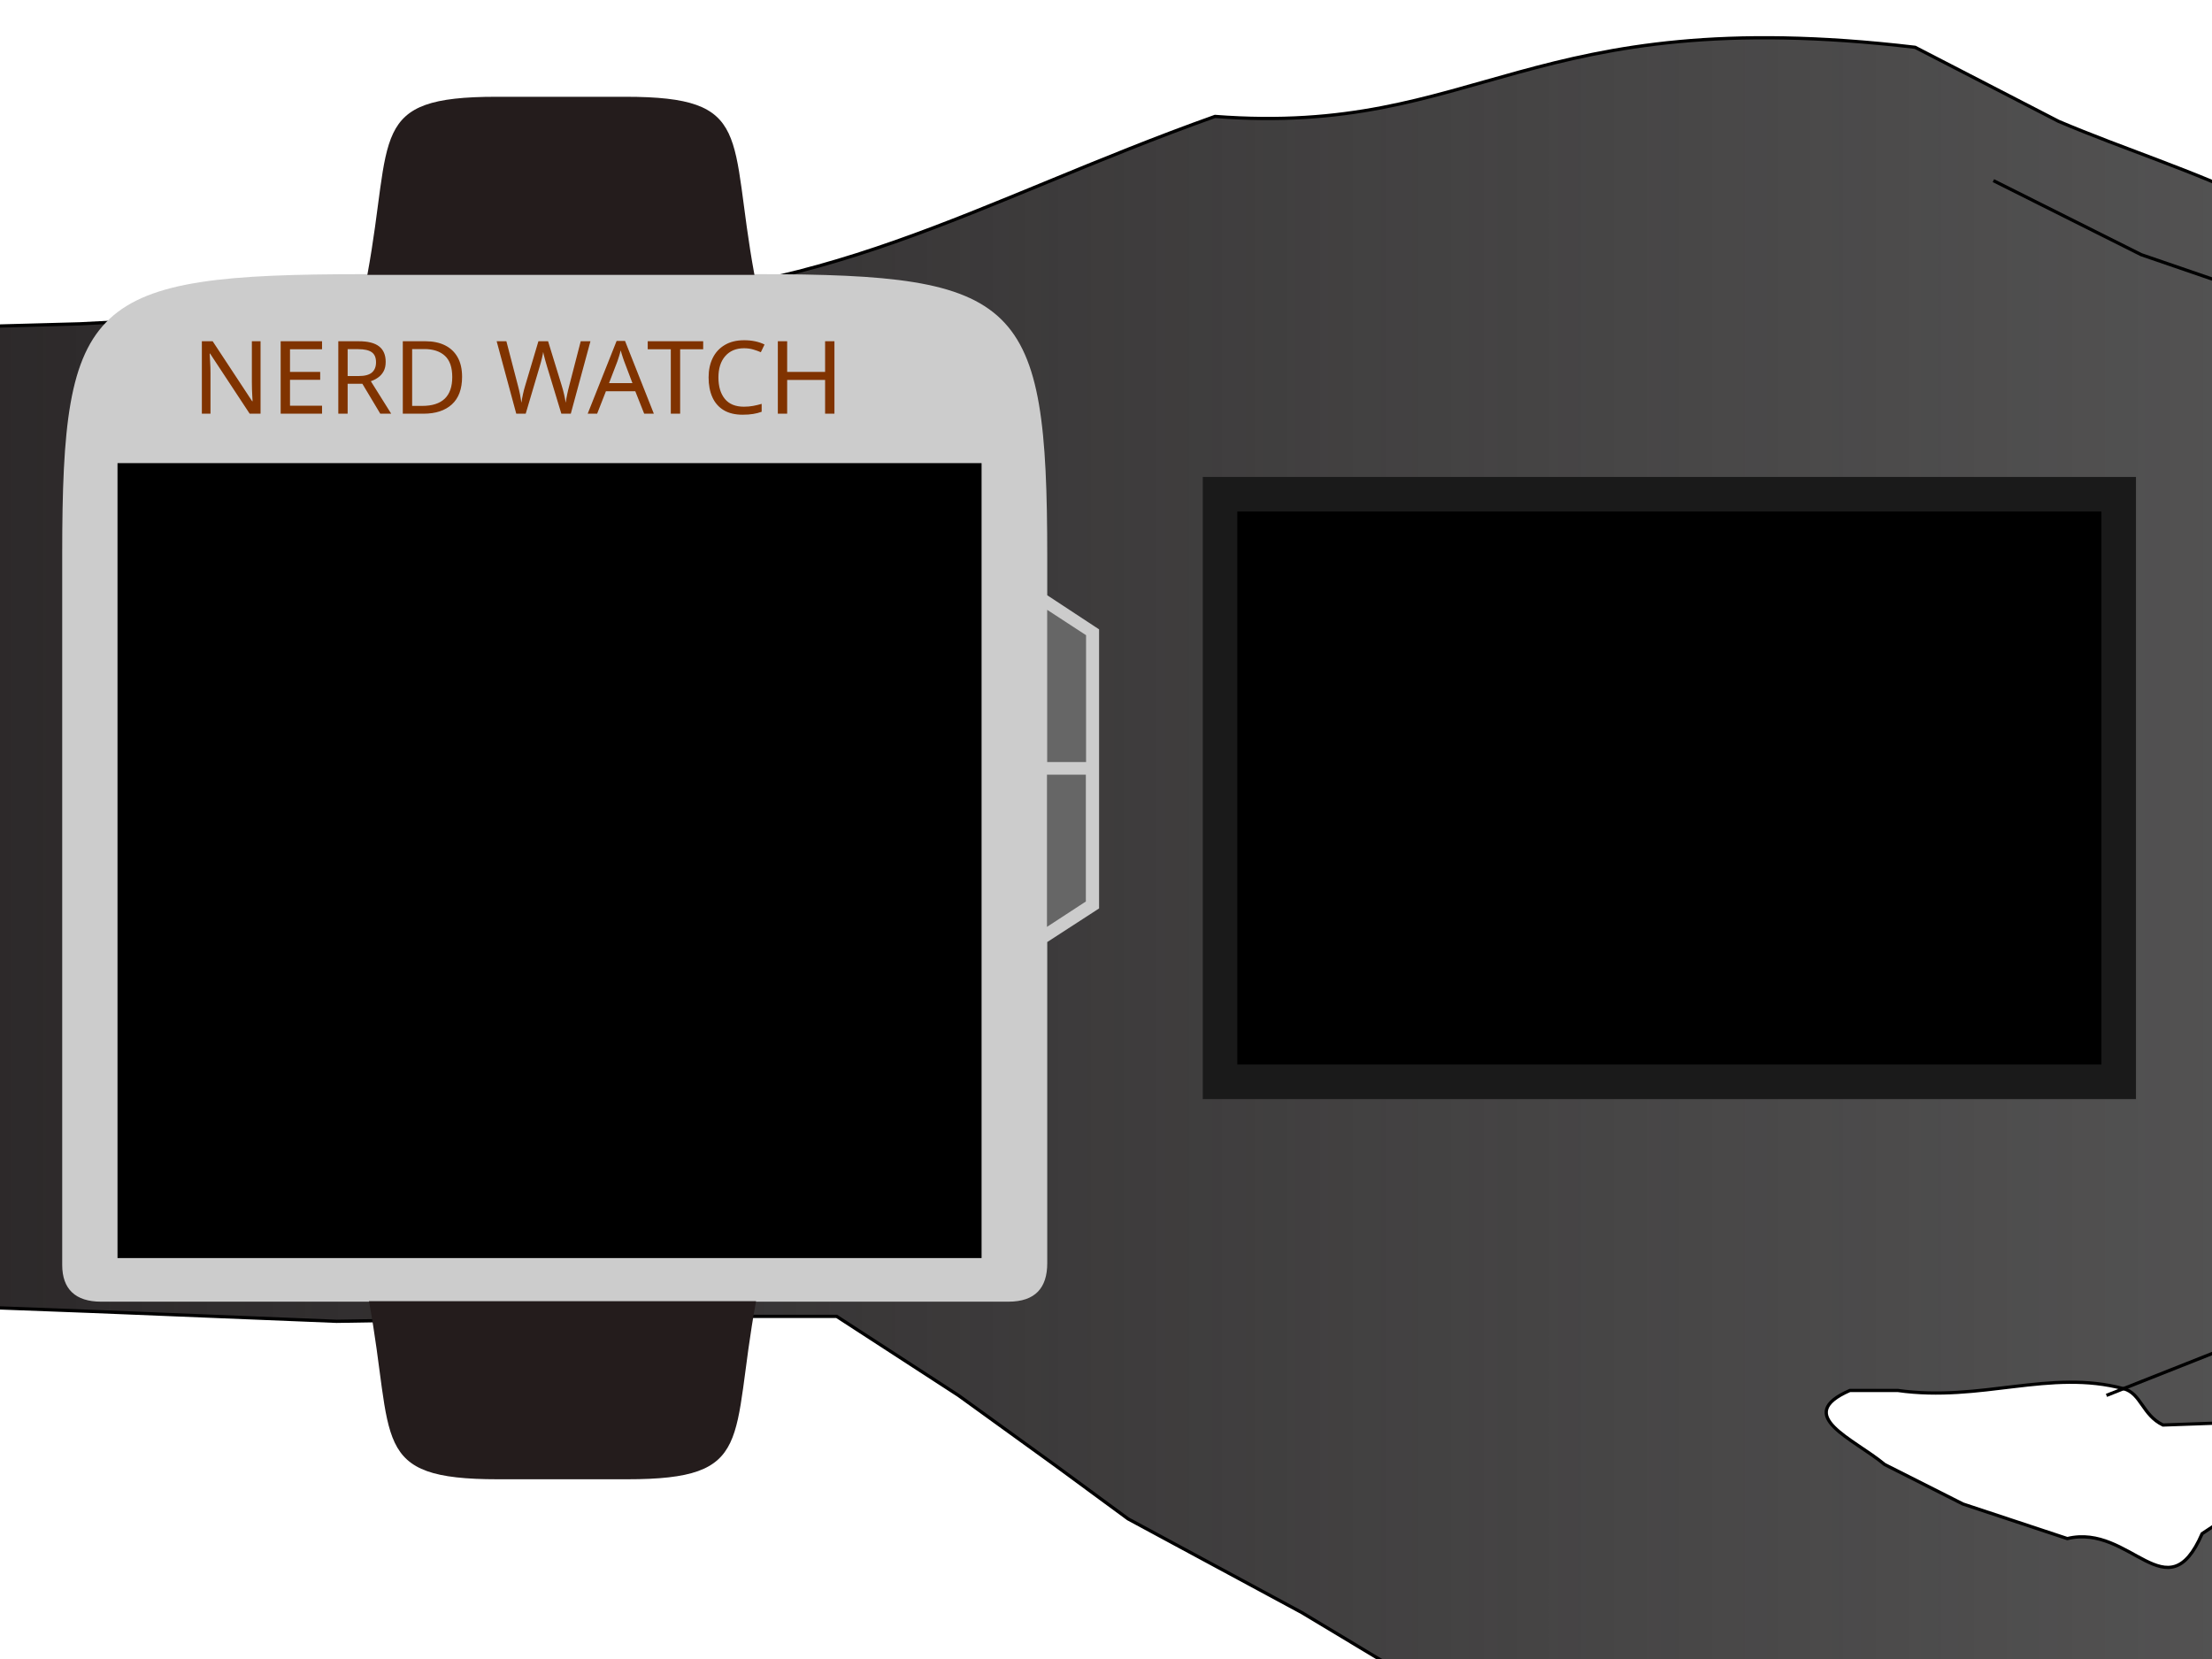
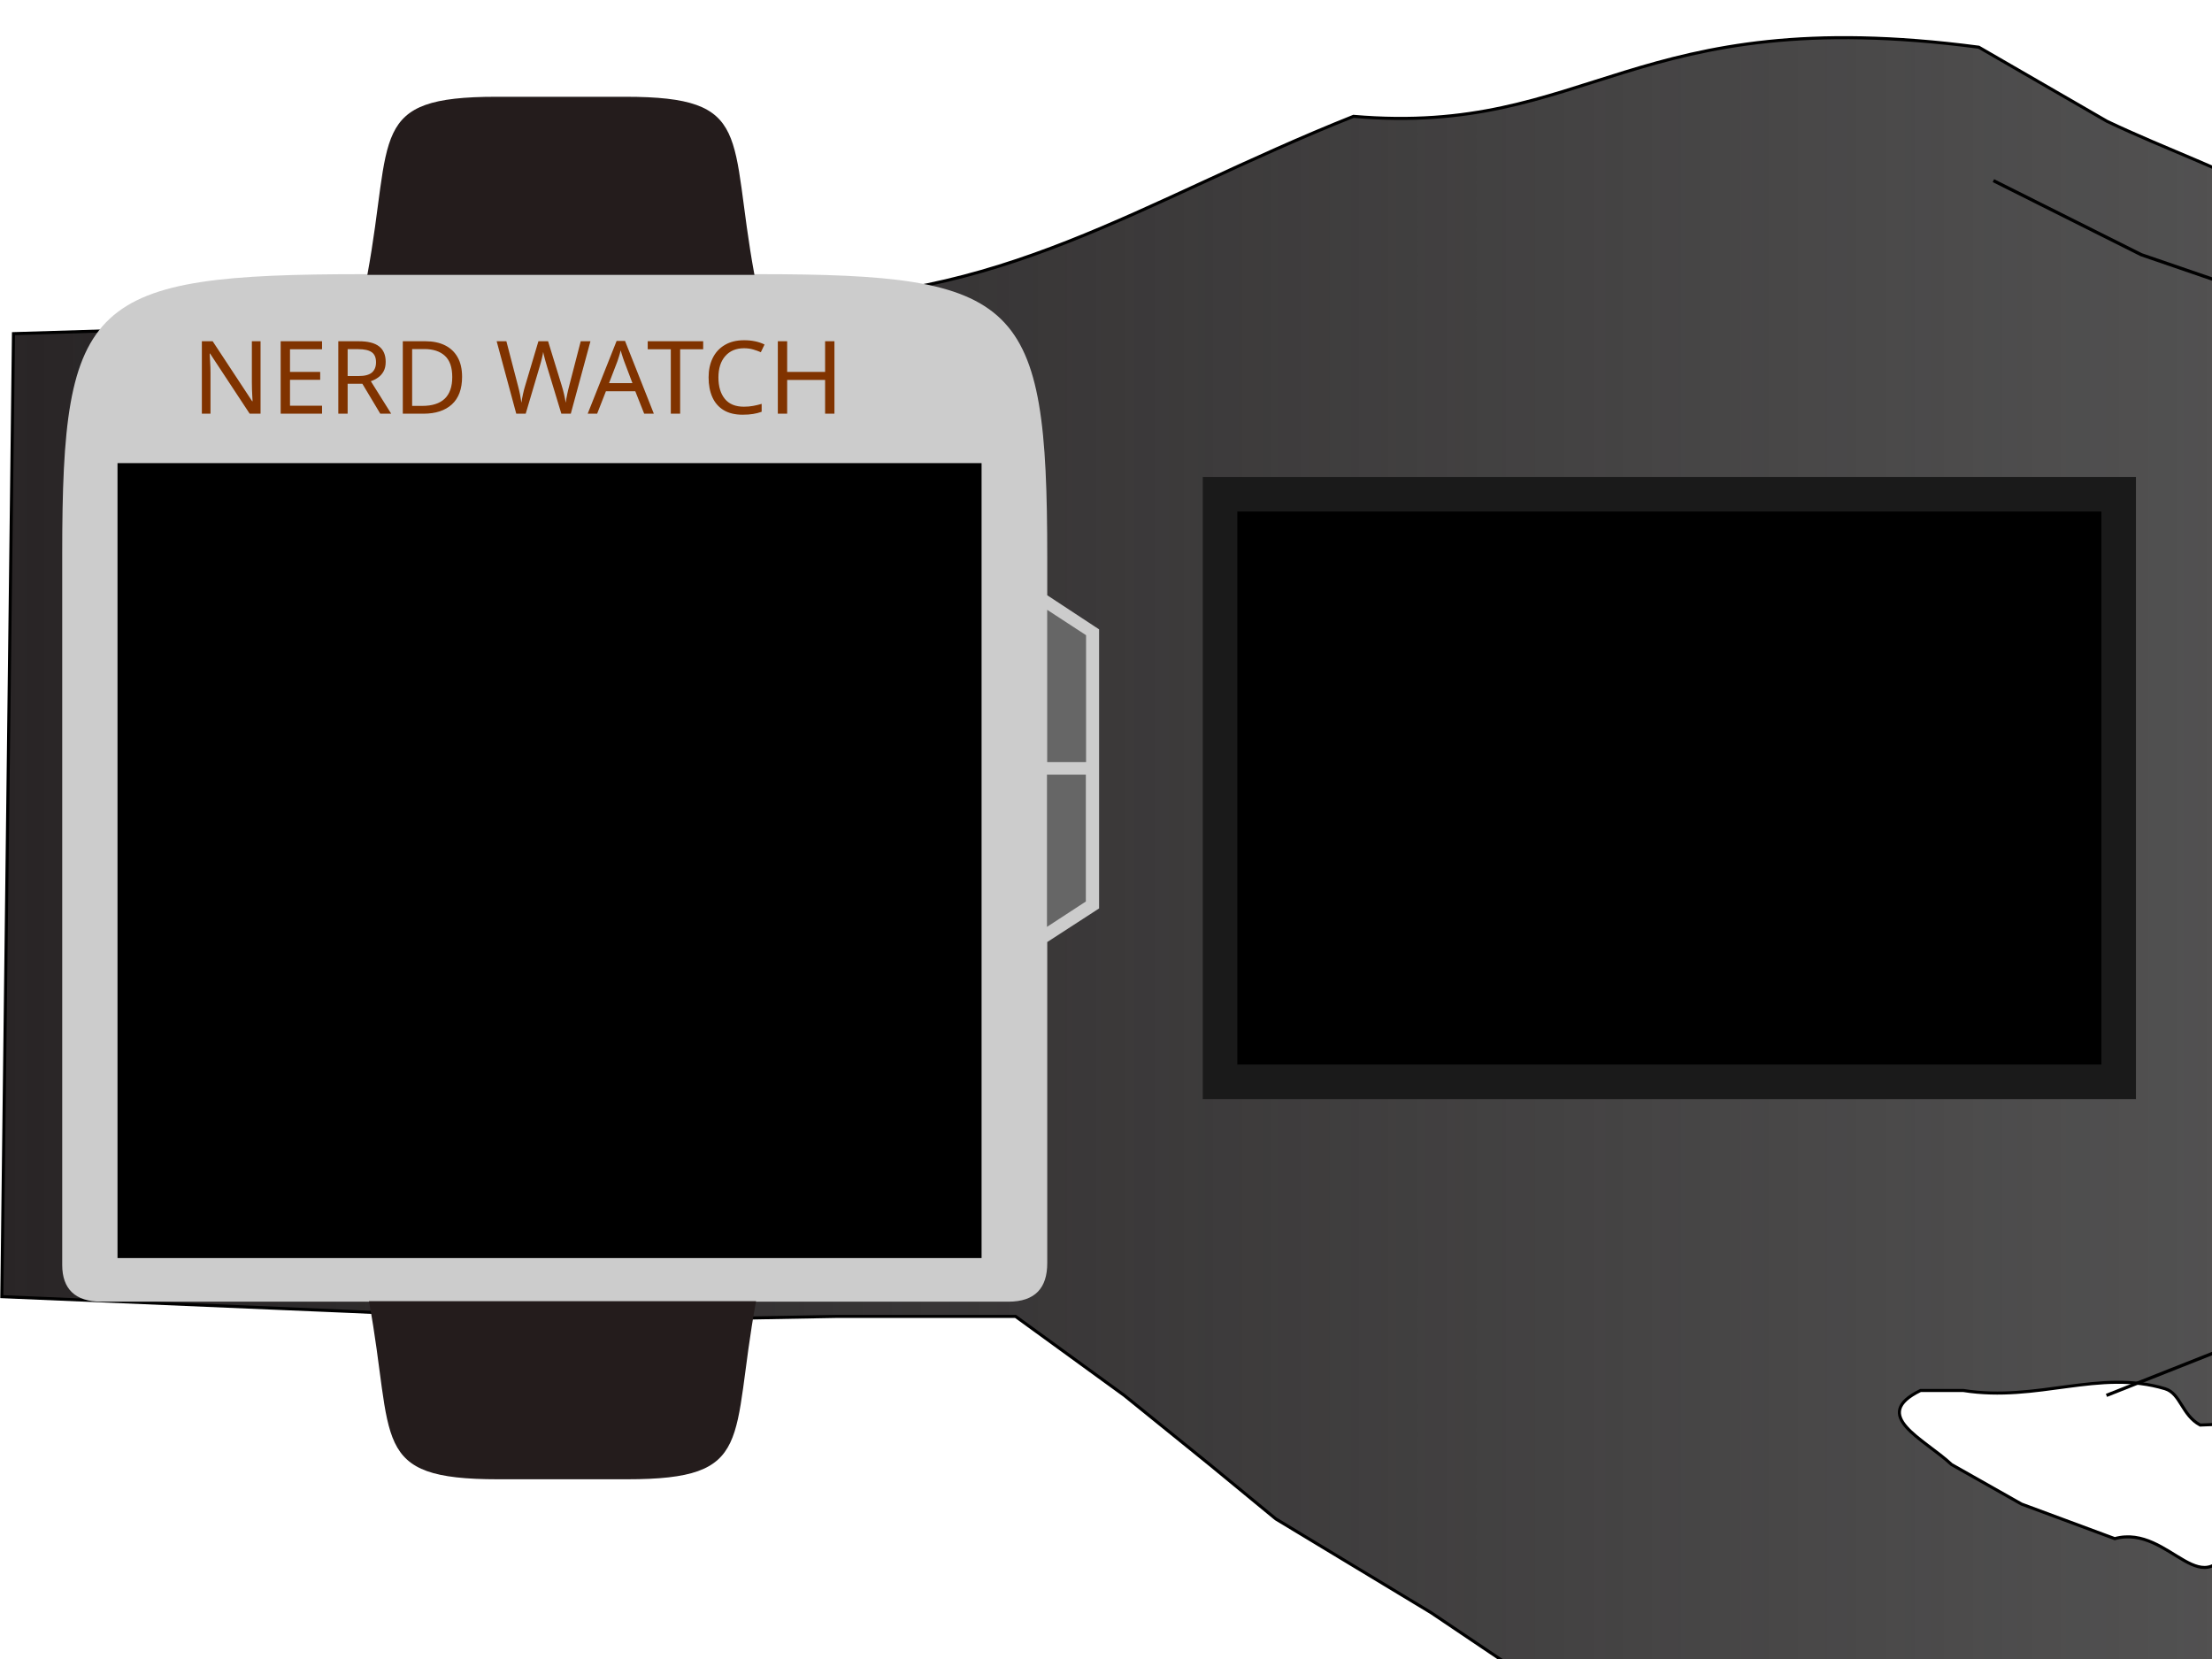
<svg xmlns="http://www.w3.org/2000/svg" xmlns:xlink="http://www.w3.org/1999/xlink" width="640" height="480" id="svg2" version="1.1">
  <defs id="defs4">
    <linearGradient id="linearGradient3786">
      <stop style="stop-color:#292526;stop-opacity:1;" offset="0" id="stop3788" />
      <stop style="stop-color:#000000;stop-opacity:0.629;" offset="1" id="stop3790" />
    </linearGradient>
-     <linearGradient xlink:href="#linearGradient3786" id="linearGradient3796" x1="-104.786" y1="336.969" x2="912.075" y2="336.969" gradientUnits="userSpaceOnUse" gradientTransform="matrix(0.8807348,0,0,1.000112,5.531604,-52.0378)" />
+     <linearGradient xlink:href="#linearGradient3786" id="linearGradient3796" x1="-104.786" y1="336.969" x2="912.075" y2="336.969" gradientUnits="userSpaceOnUse" gradientTransform="matrix(0.7866366,0,0,1.000206,82.56587,-52.06947)" />
  </defs>
  <g id="layer2">
-     <path style="fill:url(#linearGradient3796);fill-opacity:1;stroke:#000000;stroke-width:0.939px;stroke-linecap:butt;stroke-linejoin:miter;stroke-opacity:1" d="M -82.542,96.55 23.146,93.693 161.547,86.549 c 75.814,1.574 120.703,-28.181 189.987,-52.863 76.581,5.862 90.08,-33.269 202.569,-20.002 l 41.52,21.431 c 37.431,15.911 86.304,27.286 79.266,52.863 -10.837,15.493 35.684,17.596 62.91,36.555 11.787,17.784 12.582,17.437 12.582,37.739 l -2.516,8.572 -2.516,7.144 c 31.658,14.017 54.487,19.038 61.651,54.292 4.67,27.39 -4.619,30.986 -22.647,47.148 15.789,21.782 25.263,41.438 23.906,65.722 -3.79,22.61 1.119,25.214 -39.194,40.004 l -19.483,5.643 c -8.586,4.239 -16.461,4.638 -25.532,4.358 l -23.55,8.832 c -11.41,2.685 -22.925,4.709 -34.416,6.884 l -40.262,1.429 c -5.962,-2.869 -6.328,-9.139 -11.369,-10.501 -21.36,-5.771 -41.313,3.916 -65.381,0.5 l -13.84,0 c -16.554,7.218 0.958,13.847 10.066,21.431 l 22.647,11.43 30.197,10.001 c 18.269,-4.436 28.889,21.886 39.004,-1.429 l 15.098,-10.001 17.615,-11.43 c 30.182,-19.805 55.797,-34.263 69.201,-11.43 l -12.582,32.861 -28.938,42.862 -13.84,44.291 c -7.499,48.65 -49.587,20.45 -91.848,15.716 l -49.07,-10.001 -21.389,0 -37.746,-10.001 -28.938,-12.859 -35.229,-21.431 -42.779,-25.717 -50.328,-27.146 -21.389,-15.716 -27.68,-20.002 -35.229,-22.86 -57.877,0 -86.815,1.429 -70.459,-2.857 -113.237,-4.286 z" id="path3006" />
+     <path style="fill:url(#linearGradient3796);fill-opacity:1;stroke:#000000;stroke-width:0.887px;stroke-linecap:butt;stroke-linejoin:miter;stroke-opacity:1" d="M 3.902,96.533 98.299,93.675 221.913,86.531 C 289.627,88.104 329.72,58.347 391.602,33.662 460.001,39.525 472.057,0.391 572.528,13.658 l 37.084,21.433 c 33.432,15.913 77.083,27.288 70.797,52.868 -9.68,15.494 31.872,17.598 56.188,36.559 10.527,17.785 11.238,17.439 11.238,37.742 l -2.248,8.573 -2.248,7.144 c 28.275,14.018 48.666,19.04 55.065,54.297 4.171,27.392 -4.125,30.989 -20.228,47.153 14.102,21.785 22.564,41.442 21.352,65.728 -3.385,22.612 1,25.217 -35.006,40.008 l -17.402,5.644 c -7.669,4.239 -14.702,4.638 -22.804,4.358 l -21.034,8.833 c -10.191,2.686 -20.476,4.709 -30.739,6.884 l -35.961,1.429 c -5.325,-2.869 -5.652,-9.14 -10.154,-10.502 -19.078,-5.772 -36.899,3.916 -58.396,0.5 l -12.361,0 c -14.786,7.219 0.856,13.848 8.99,21.433 l 20.228,11.431 26.97,10.002 c 16.317,-4.436 25.802,21.888 34.837,-1.429 l 13.485,-10.002 15.733,-11.431 c 26.957,-19.807 49.835,-34.266 61.807,-11.431 l -11.238,32.864 -25.847,42.866 -12.361,44.295 c -6.698,48.654 -44.289,20.452 -82.035,15.718 l -43.827,-10.002 -19.104,0 -33.713,-10.002 -25.847,-12.86 -31.465,-21.433 -38.208,-25.72 -44.951,-27.148 -19.104,-15.718 -24.723,-20.004 -31.465,-22.862 -51.693,0 -77.54,1.429 -62.931,-2.858 -101.139,-4.287 z" id="path3006" />
    <path style="fill:none;stroke:#000000;stroke-width:0.939px;stroke-linecap:butt;stroke-linejoin:miter;stroke-opacity:1" d="M 673.632,92.264 619.53,73.691 576.751,52.26" id="path3008" />
    <path style="fill:none;stroke:#000000;stroke-width:0.781px;stroke-linecap:butt;stroke-linejoin:miter;stroke-opacity:1" d="M 741.653,175.209 706.084,159.407 679.19,146.477" id="path3010" />
    <path style="fill:none;stroke:#000000;stroke-width:0.833px;stroke-linecap:butt;stroke-linejoin:miter;stroke-opacity:1" d="M 781.889,279.481 687.261,260.802" id="path3012" />
    <path style="fill:none;stroke:#000000;stroke-width:0.939px;stroke-linecap:butt;stroke-linejoin:miter;stroke-opacity:1" d="m 721.443,396.584 -26.422,-7.144 -6.291,-10.001" id="path3014" />
    <path style="fill:none;stroke:#000000;stroke-width:0.939px;stroke-linecap:butt;stroke-linejoin:miter;stroke-opacity:1" d="m 743.583,383.812 c -32.001,-7.556 -49.379,-7.314 -80.016,-1.515 l -54.102,21.431" id="path3016" />
  </g>
  <g id="layer1" transform="translate(0,-572.3622)">
    <rect style="fill:#1a1a1a" id="rect3122" width="270" height="180" x="348" y="710.362" />
    <path style="fill:#cccccc" d="m 105.342,651.687 113.924,0 c 75.962,0 83.734,7.432 83.734,81.755 l 0,11.148 15,9.864 0,80.746 -15,9.726 0,11.148 0,81.755 c 0,7.144 -3.452,11.148 -11.25,11.148 l -262.493,0 C 21.797,948.979 18,945.308 18,938.361 l 0,-205.713 c 0,-73.62 7.595,-80.96 87.342,-80.96 z" id="rect2985" />
    <path style="fill:#666666" d="m 302.982,748.803 11.25,7.341 0,36.703 -11.25,0 z" id="rect2994" />
    <path style="fill:#666666" d="m 302.919,796.491 11.25,0 0,36.703 -11.25,7.341 z" id="rect2994-3" />
    <path style="fill:#241c1c" d="m 143.619,600.362 37.333,0 c 37.333,0 29.867,11.042 37.333,51.531 l -112,0 c 7.467,-40.488 0,-51.531 37.333,-51.531 z" id="rect3016" />
    <path style="fill:#241c1c" d="m 181.417,1000.362 -37.333,0 c -37.333,0 -29.867,-11.042 -37.333,-51.531 l 112,0 c -7.467,40.488 0,51.531 -37.333,51.531 z" id="rect3016-7" />
    <rect style="fill:#000000;display:inline" id="rect3041" width="250" height="230" x="34" y="706.359" />
    <text xml:space="preserve" style="font-size:29.679px;font-style:normal;font-weight:normal;line-height:125%;letter-spacing:0px;word-spacing:0px;fill:#803300;fill-opacity:1;stroke:none;font-family:Sans" x="54.907" y="699.537" id="text3043" transform="scale(1.010804,0.9893114)">
      <tspan id="tspan3045" x="54.907" y="699.537">NERD WATCH</tspan>
    </text>
    <rect style="fill:#000000;display:inline" id="rect3041-2" width="250" height="160" x="358" y="720.362" />
  </g>
</svg>
